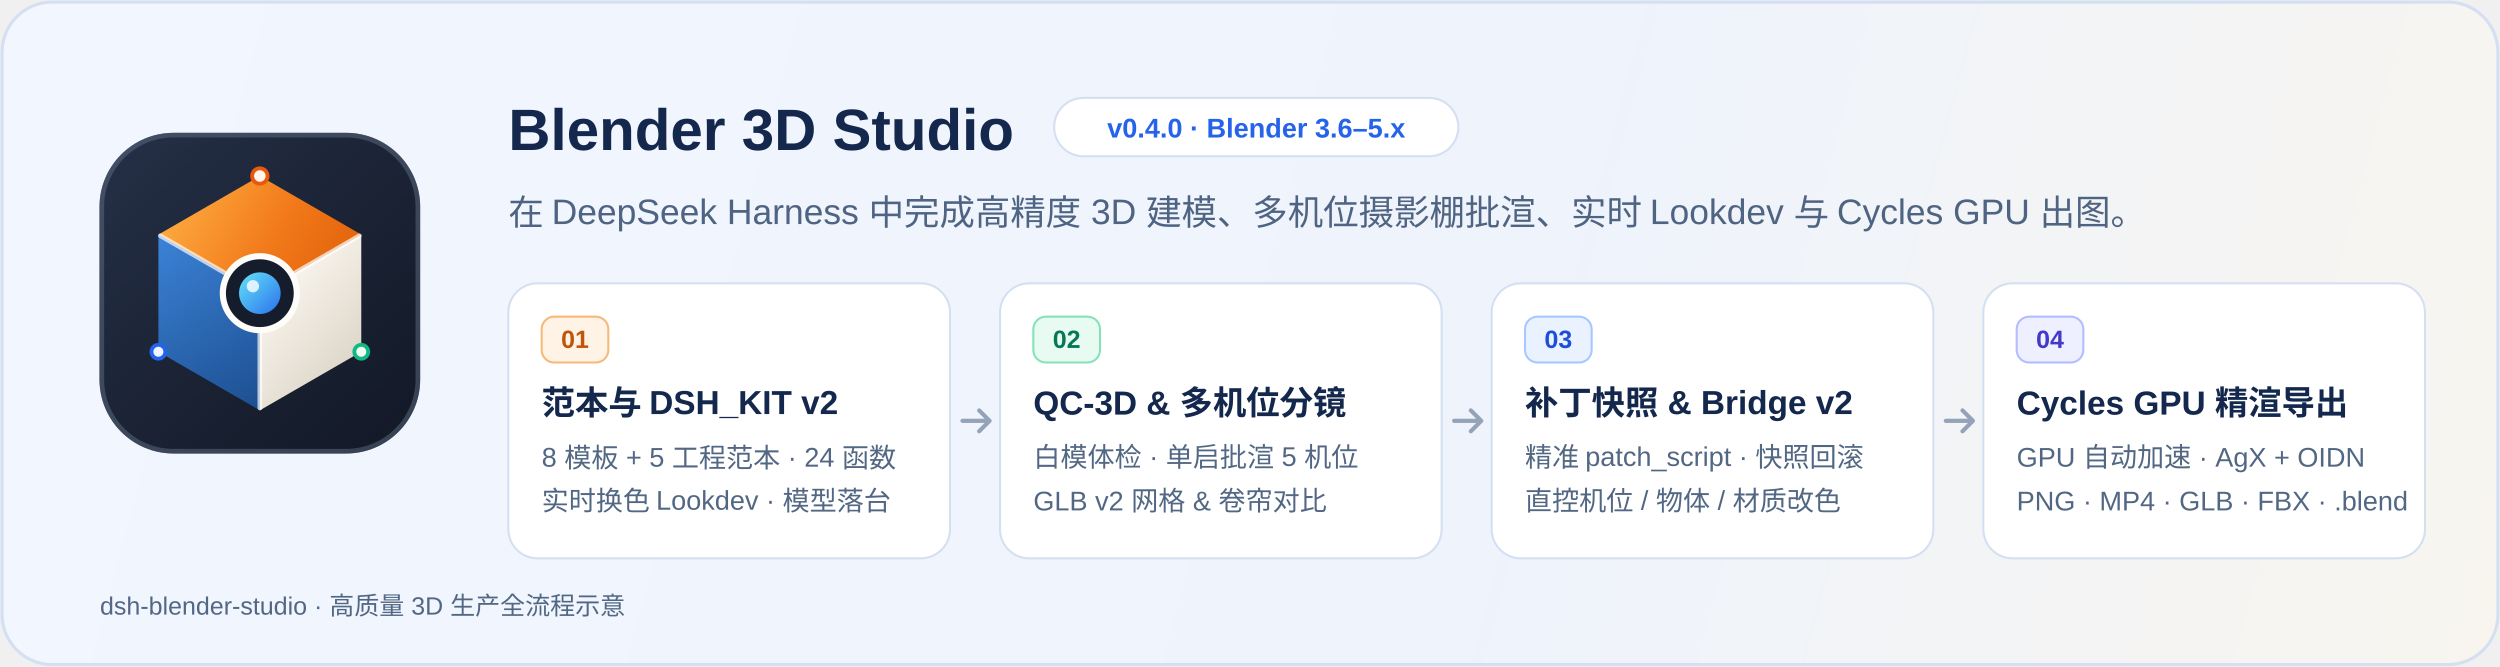
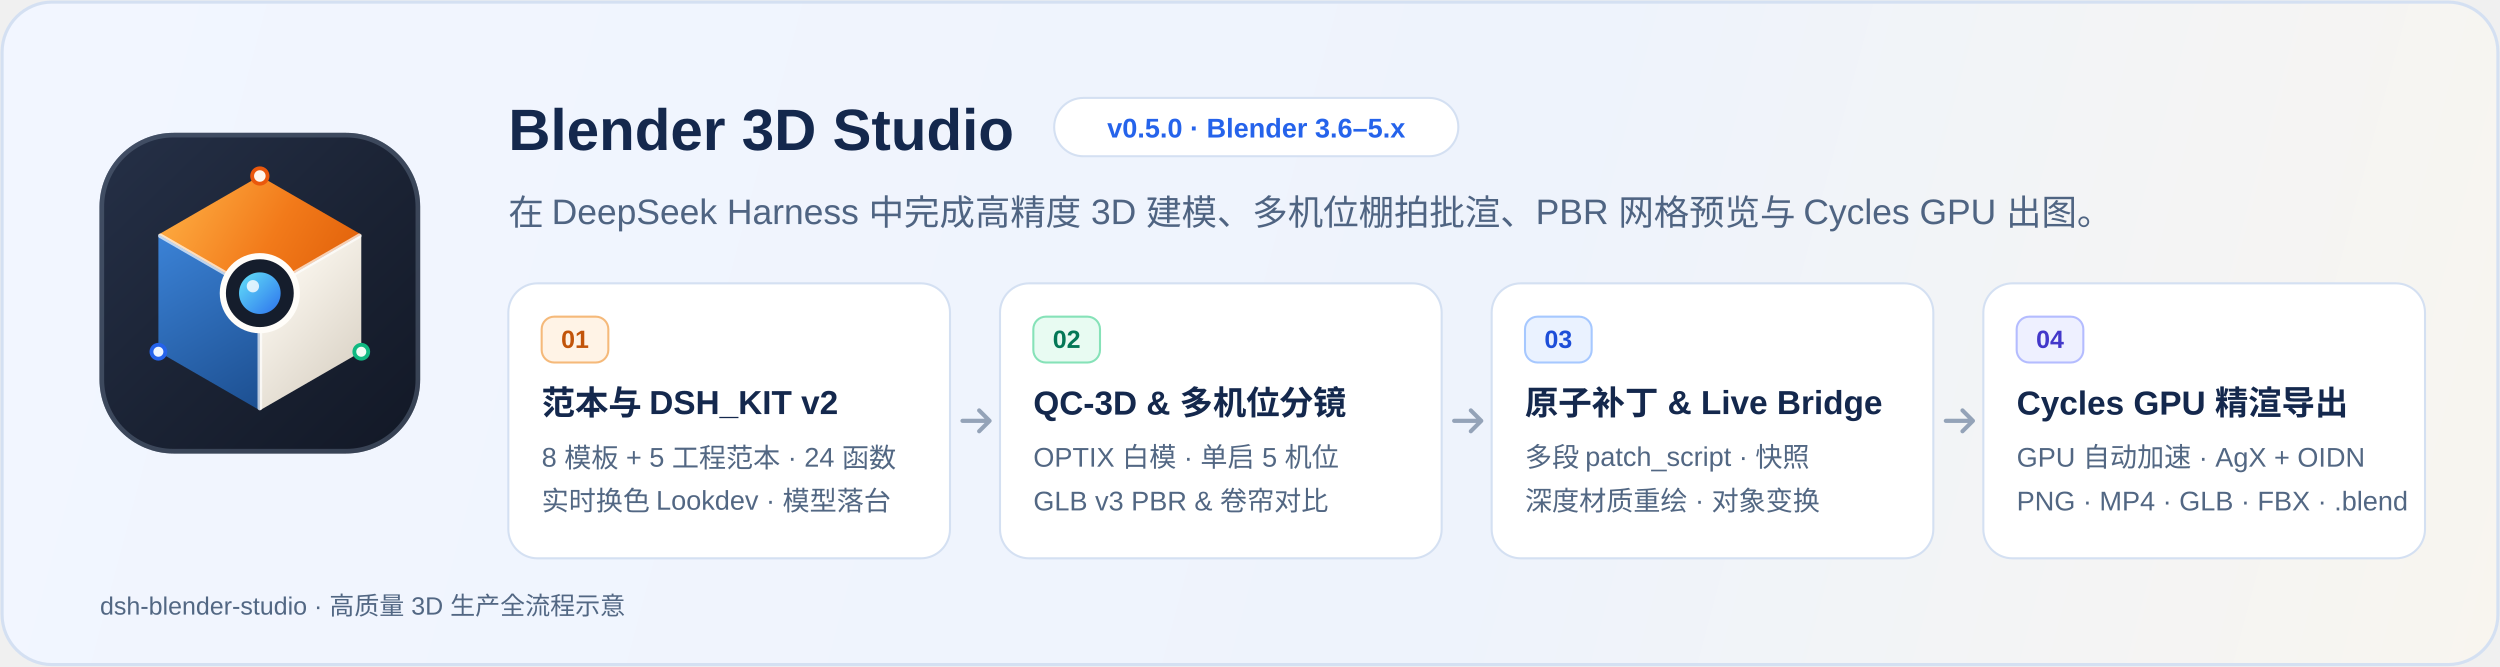
- <svg xmlns="http://www.w3.org/2000/svg" width="1200" height="320" viewBox="0 0 1200 320" fill="none" role="img" aria-label="dsh-blender-studio v0.4.0 高质量 3D 创作四步全流程示意（浅色）">
+ <svg xmlns="http://www.w3.org/2000/svg" width="1200" height="320" viewBox="0 0 1200 320" fill="none" role="img" aria-label="dsh-blender-studio v0.5.0 高质量 3D 创作四步全流程示意（浅色）">
  <defs>
    <linearGradient id="bg" x1="0" y1="0" x2="1200" y2="320" gradientUnits="userSpaceOnUse">
      <stop offset="0%" stop-color="#f2f6ff" />
      <stop offset="60%" stop-color="#eef3fc" />
      <stop offset="100%" stop-color="#f8f5ef" />
    </linearGradient>
    <linearGradient id="iconTile" x1="28" y1="24" x2="228" y2="232" gradientUnits="userSpaceOnUse">
      <stop offset="0%" stop-color="#253047" />
      <stop offset="55%" stop-color="#1A2233" />
      <stop offset="100%" stop-color="#121826" />
    </linearGradient>
    <linearGradient id="iconTop" x1="64" y1="54" x2="192" y2="128" gradientUnits="userSpaceOnUse">
      <stop offset="0%" stop-color="#FFB347" />
      <stop offset="55%" stop-color="#F27A1A" />
      <stop offset="100%" stop-color="#DE5D08" />
    </linearGradient>
    <linearGradient id="iconLeft" x1="60" y1="92" x2="128" y2="206" gradientUnits="userSpaceOnUse">
      <stop offset="0%" stop-color="#3B82D6" />
      <stop offset="100%" stop-color="#1C4E8F" />
    </linearGradient>
    <linearGradient id="iconRight" x1="128" y1="128" x2="196" y2="188" gradientUnits="userSpaceOnUse">
      <stop offset="0%" stop-color="#FBF7EF" />
      <stop offset="100%" stop-color="#D7CFC2" />
    </linearGradient>
    <linearGradient id="iconCore" x1="112" y1="114" x2="144" y2="146" gradientUnits="userSpaceOnUse">
      <stop offset="0%" stop-color="#67E8F9" />
      <stop offset="100%" stop-color="#2563EB" />
    </linearGradient>
  </defs>
  <rect x="1" y="1" width="1198" height="318" rx="24" fill="url(#bg)" stroke="#d4e0f2" stroke-width="1.5" />
  <g transform="translate(30, 46) scale(0.74)">
    <rect x="24" y="24" width="208" height="208" rx="48" fill="url(#iconTile)" />
    <rect x="25.5" y="25.5" width="205" height="205" rx="46.5" stroke="#64748b" stroke-opacity="0.45" stroke-width="3" />
    <polygon points="128,52 193.8,90 128,128 62.2,90" fill="url(#iconTop)" />
    <polygon points="62.2,90 128,128 128,204 62.2,166" fill="url(#iconLeft)" />
    <polygon points="193.8,90 128,128 128,204 193.8,166" fill="url(#iconRight)" />
    <path d="M63.5,90.8 L128,128 L192.5,90.8 M128,128 L128,202.5" stroke="#ffffff" stroke-opacity="0.68" stroke-width="3" stroke-linecap="round" />
    <circle cx="128" cy="128" r="24" fill="#151D2C" stroke="#FFFDF9" stroke-width="4" />
    <circle cx="128" cy="128" r="13.5" fill="url(#iconCore)" />
    <circle cx="123.5" cy="123.5" r="4" fill="#ffffff" fill-opacity="0.8" />
    <circle cx="128" cy="52" r="5" fill="#FFF7ED" stroke="#EA580C" stroke-width="2.5" />
    <circle cx="62.2" cy="166" r="4.5" fill="#EFF6FF" stroke="#2563EB" stroke-width="2.5" />
    <circle cx="193.8" cy="166" r="4.5" fill="#F0FDF4" stroke="#10B981" stroke-width="2.5" />
  </g>
  <g font-family="Segoe UI, Microsoft YaHei, PingFang SC, Arial, sans-serif">
    <text x="244" y="72" font-size="28" font-weight="700" fill="#14284d">Blender 3D Studio</text>
    <rect x="506" y="47" width="194" height="28" rx="14" fill="#ffffff" stroke="#d4e0f2" />
-     <text x="603" y="66" text-anchor="middle" font-size="13" font-weight="600" fill="#2563eb">v0.4.0 · Blender 3.6–5.x</text>
-     <text x="244" y="108" font-size="17" fill="#4f6482">在 DeepSeek Harness 中完成高精度 3D 建模、多机位摄影棚批渲、实时 Lookdev 与 Cycles GPU 出图。</text>
+     <text x="603" y="66" text-anchor="middle" font-size="13" font-weight="600" fill="#2563eb">v0.5.0 · Blender 3.6–5.x</text>
+     <text x="244" y="108" font-size="17" fill="#4f6482">在 DeepSeek Harness 中完成高精度 3D 建模、多机位棚拍批渲、PBR 网格预览与 Cycles GPU 出图。</text>
    <rect x="244" y="136" width="212" height="132" rx="14" fill="#ffffff" stroke="#d4e0f2" />
    <rect x="260" y="152" width="32" height="22" rx="6" fill="#fff3e6" stroke="#f5b97a" />
    <text x="276" y="167" text-anchor="middle" font-size="12" font-weight="700" fill="#c2540a">01</text>
    <text x="260" y="199" font-size="16" font-weight="700" fill="#14284d">范本与 DSH_KIT v2</text>
    <text x="260" y="224" font-size="13" fill="#526783">8 模板 + 5 工程范本 · 24 函数</text>
    <text x="260" y="245" font-size="13" fill="#526783">实时换色 Lookdev · 模型落台</text>
    <path d="M462 202 H474 M470 197 L475 202 L470 207" stroke="#94a3b8" stroke-width="2" stroke-linecap="round" stroke-linejoin="round" />
    <rect x="480" y="136" width="212" height="132" rx="14" fill="#ffffff" stroke="#d4e0f2" />
    <rect x="496" y="152" width="32" height="22" rx="6" fill="#e8fbf2" stroke="#86e2b8" />
    <text x="512" y="167" text-anchor="middle" font-size="12" font-weight="700" fill="#047857">02</text>
    <text x="496" y="199" font-size="16" font-weight="700" fill="#14284d">QC-3D &amp; 多机位分镜</text>
-     <text x="496" y="224" font-size="13" fill="#526783">白模体检 · 单启批渲 5 机位</text>
-     <text x="496" y="245" font-size="13" fill="#526783">GLB v2 网格 &amp; 卷帘对比</text>
+     <text x="496" y="224" font-size="13" fill="#526783">OPTIX 白模 · 单启 5 机位</text>
+     <text x="496" y="245" font-size="13" fill="#526783">GLB v3 PBR &amp; 卷帘对比</text>
    <path d="M698 202 H710 M706 197 L711 202 L706 207" stroke="#94a3b8" stroke-width="2" stroke-linecap="round" stroke-linejoin="round" />
    <rect x="716" y="136" width="212" height="132" rx="14" fill="#ffffff" stroke="#d4e0f2" />
    <rect x="732" y="152" width="32" height="22" rx="6" fill="#eaf2ff" stroke="#a6c8ff" />
    <text x="748" y="167" text-anchor="middle" font-size="12" font-weight="700" fill="#1d4ed8">03</text>
-     <text x="732" y="199" font-size="16" font-weight="700" fill="#14284d">补丁快照 &amp; Bridge v2</text>
-     <text x="732" y="224" font-size="13" fill="#526783">精准 patch_script · 快照回滚</text>
-     <text x="732" y="245" font-size="13" fill="#526783">直控机位 / 物体 / 材质改色</text>
+     <text x="732" y="199" font-size="16" font-weight="700" fill="#14284d">原子补丁 &amp; Live Bridge</text>
+     <text x="732" y="224" font-size="13" fill="#526783">多段 patch_script · 快照</text>
+     <text x="732" y="245" font-size="13" fill="#526783">深度材质重绘 · 对象变换</text>
    <path d="M934 202 H946 M942 197 L947 202 L942 207" stroke="#94a3b8" stroke-width="2" stroke-linecap="round" stroke-linejoin="round" />
    <rect x="952" y="136" width="212" height="132" rx="14" fill="#ffffff" stroke="#d4e0f2" />
    <rect x="968" y="152" width="32" height="22" rx="6" fill="#eef0ff" stroke="#b4bcff" />
    <text x="984" y="167" text-anchor="middle" font-size="12" font-weight="700" fill="#4338ca">04</text>
    <text x="968" y="199" font-size="16" font-weight="700" fill="#14284d">Cycles GPU 精渲导出</text>
    <text x="968" y="224" font-size="13" fill="#526783">GPU 自动加速 · AgX + OIDN</text>
    <text x="968" y="245" font-size="13" fill="#526783">PNG · MP4 · GLB · FBX · .blend</text>
    <text x="48" y="295" font-size="12" fill="#526783">dsh-blender-studio · 高质量 3D 生产全流程示意</text>
  </g>
</svg>
